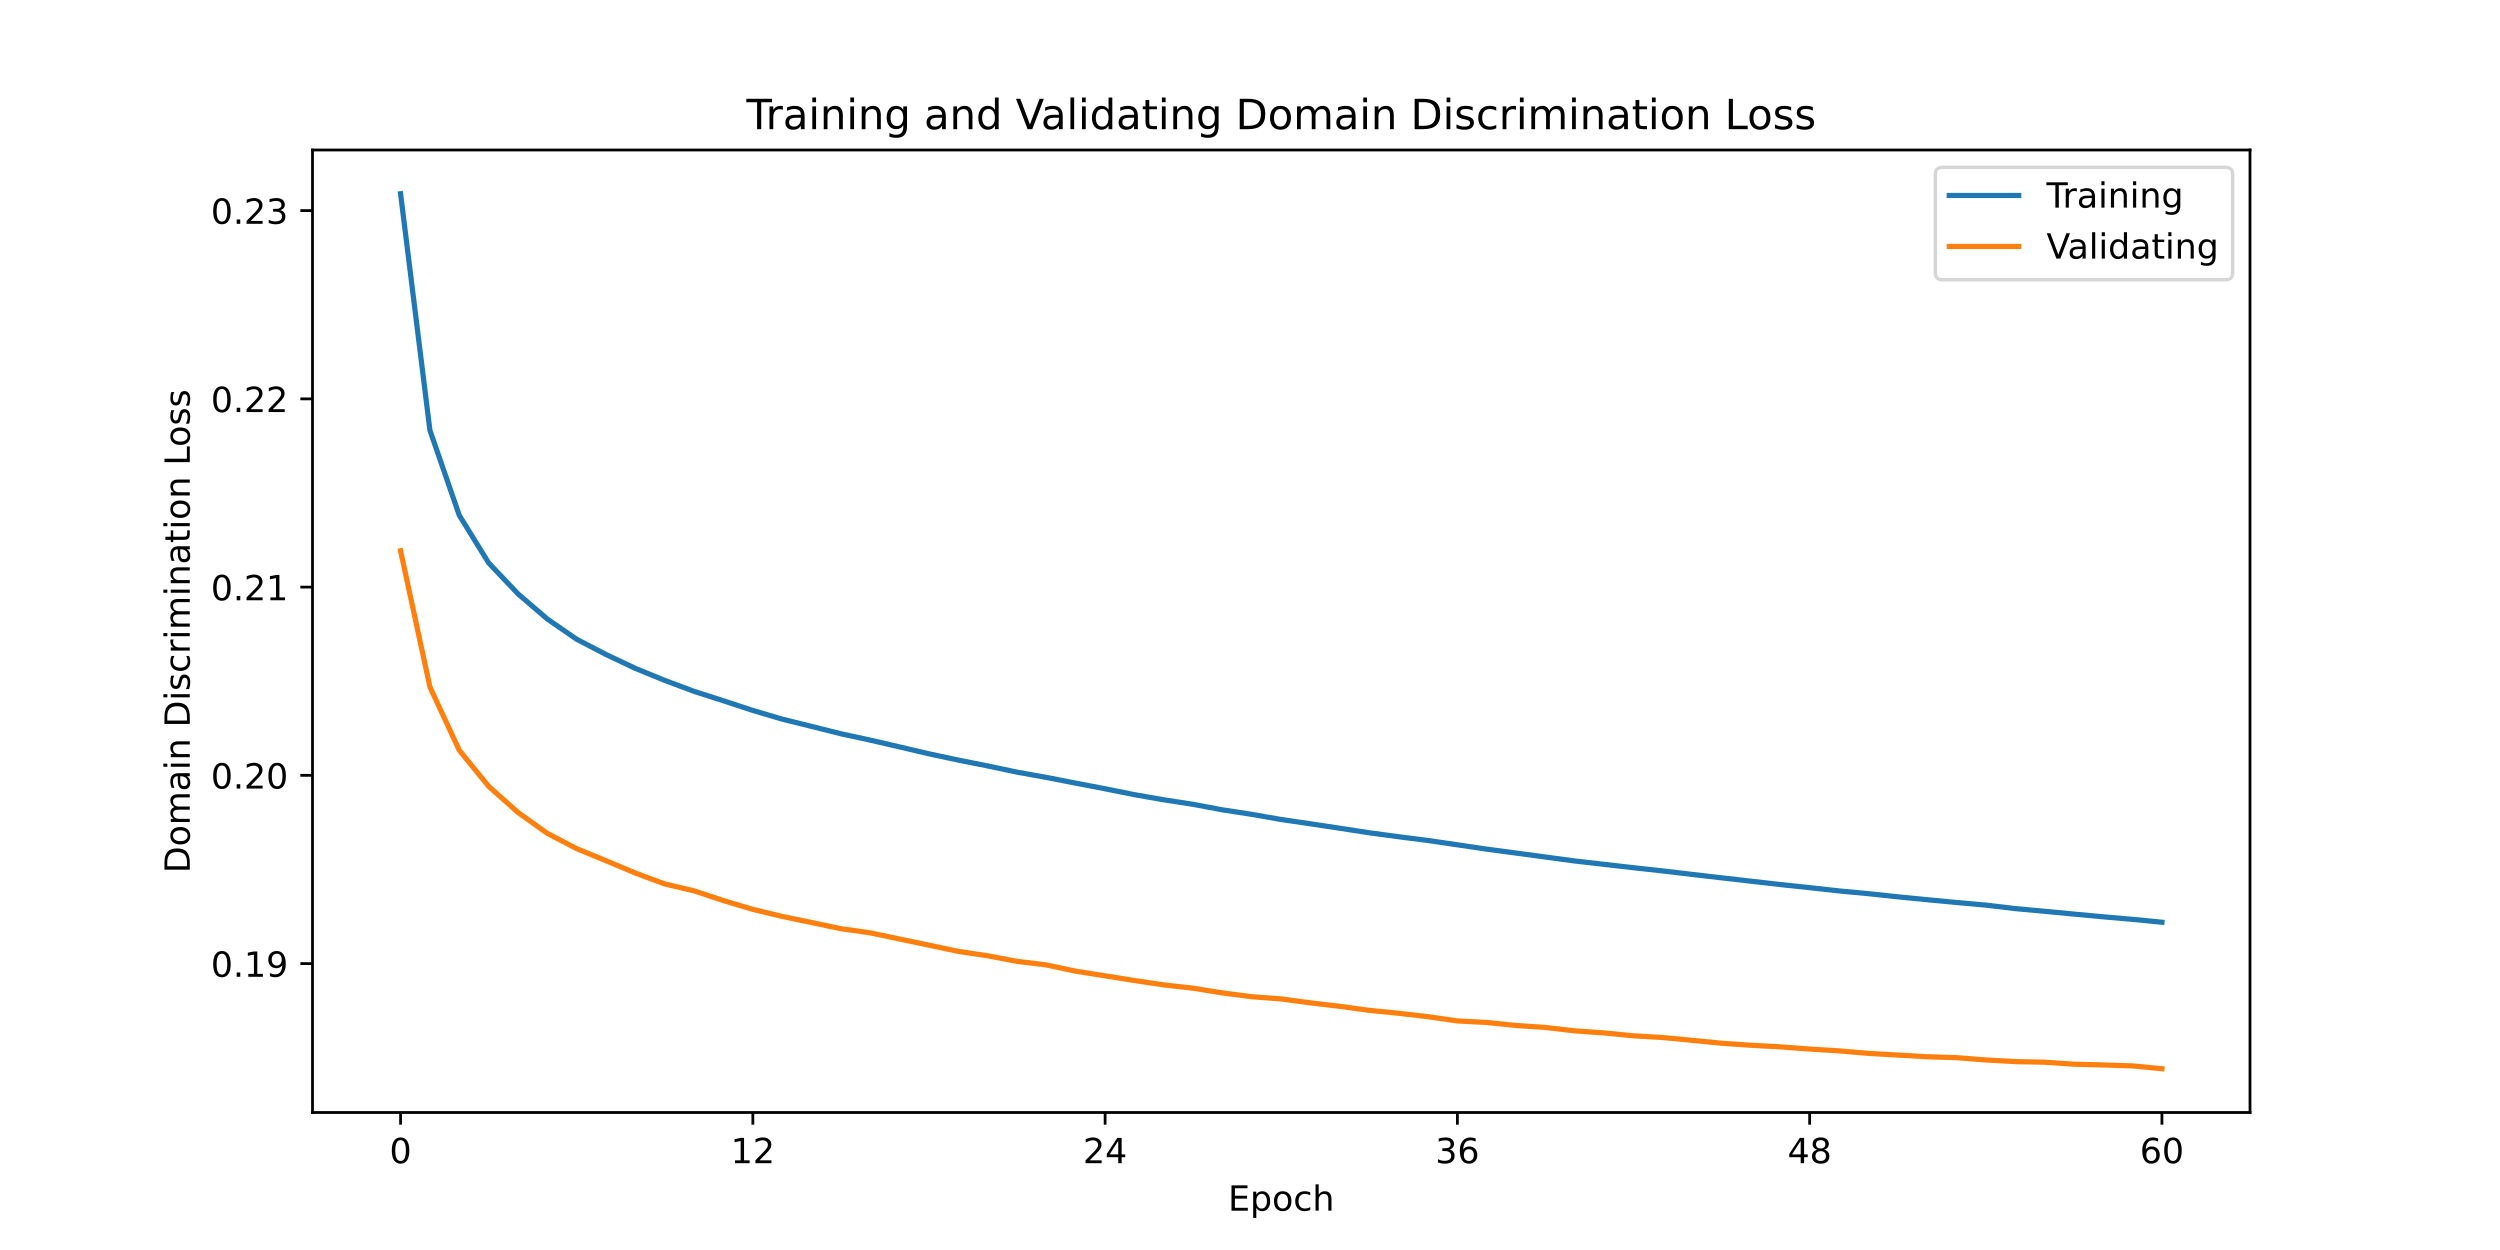
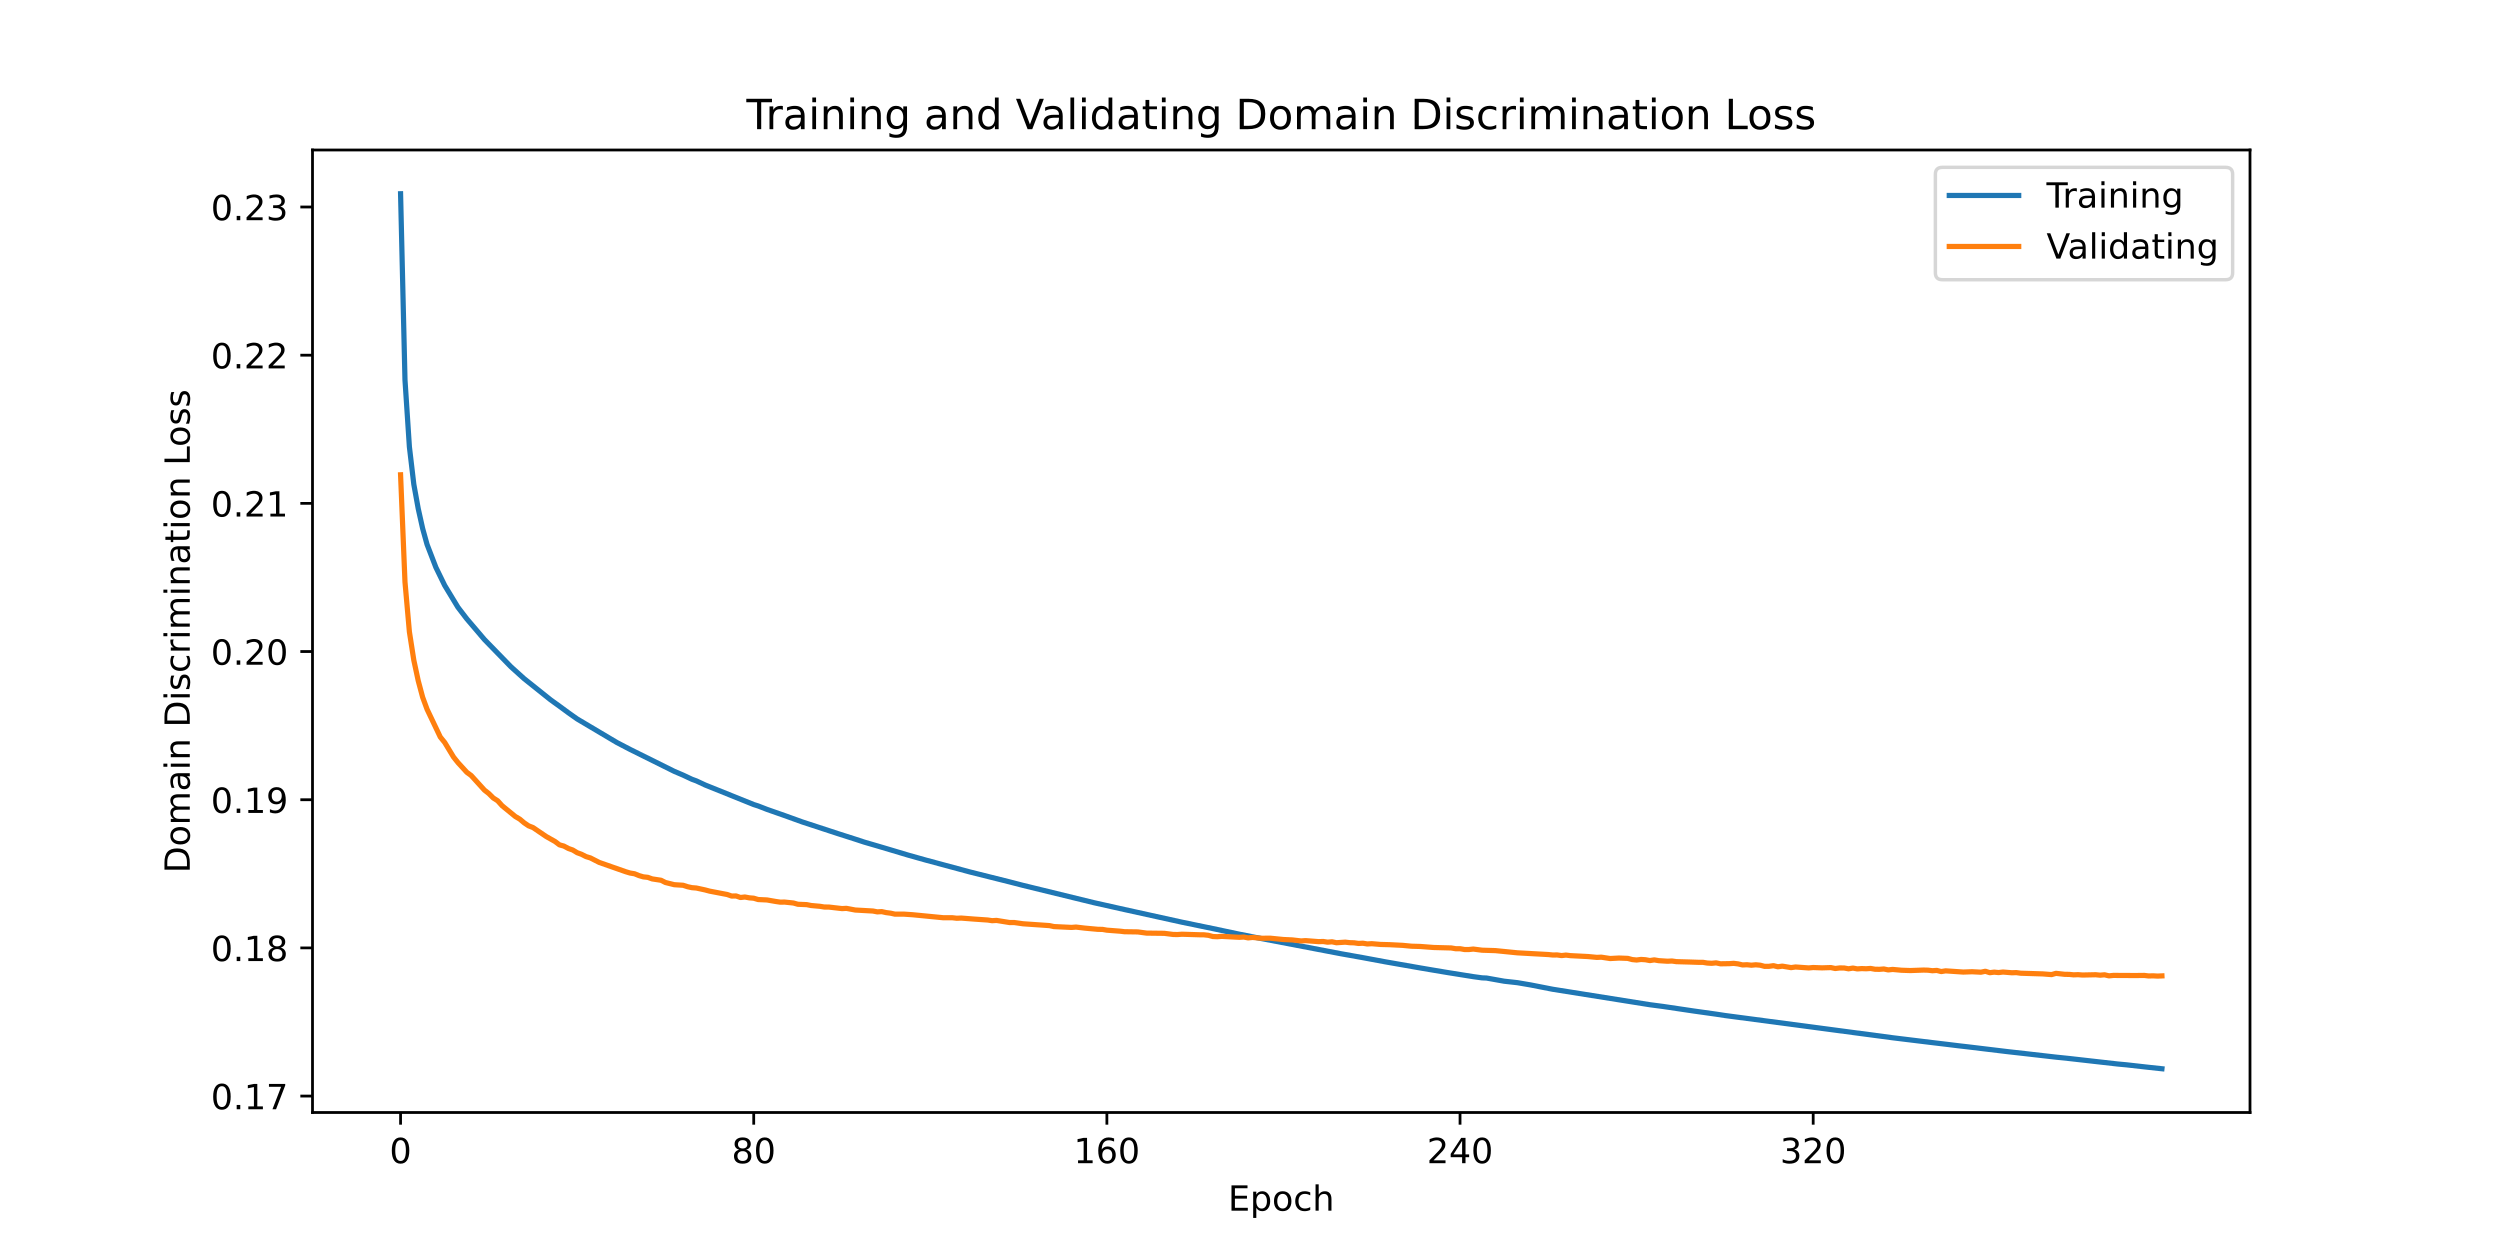
<svg xmlns="http://www.w3.org/2000/svg" xmlns:xlink="http://www.w3.org/1999/xlink" width="720pt" height="360pt" viewBox="0 0 720 360" version="1.1">
  <defs>
    <style type="text/css">*{stroke-linejoin: round; stroke-linecap: butt}</style>
  </defs>
  <g id="figure_1">
    <g id="patch_1">
      <path d="M 0 360  L 720 360  L 720 0  L 0 0  z " style="fill: #ffffff" />
    </g>
    <g id="axes_1">
      <g id="patch_2">
        <path d="M 90 320.4  L 648 320.4  L 648 43.2  L 90 43.2  z " style="fill: #ffffff" />
      </g>
      <g id="matplotlib.axis_1">
        <g id="xtick_1">
          <g id="line2d_1">
            <defs>
-               <path id="ma46a123cdc" d="M 0 0  L 0 3.5  " style="stroke: #000000; stroke-width: 0.8" />
+               <path id="m410e2b9219" d="M 0 0  L 0 3.5  " style="stroke: #000000; stroke-width: 0.8" />
            </defs>
            <g>
-               <use xlink:href="#ma46a123cdc" x="115.364" y="320.4" style="stroke: #000000; stroke-width: 0.8" />
+               <use xlink:href="#m410e2b9219" x="115.364" y="320.4" style="stroke: #000000; stroke-width: 0.8" />
            </g>
          </g>
          <g id="text_1">
            <g transform="translate(112.1824 334.9984) scale(0.1 -0.1)">
              <defs>
                <path id="DejaVuSans-30" d="M 2034 4250  Q 1547 4250 1301 3770  Q 1056 3291 1056 2328  Q 1056 1369 1301 889  Q 1547 409 2034 409  Q 2525 409 2770 889  Q 3016 1369 3016 2328  Q 3016 3291 2770 3770  Q 2525 4250 2034 4250  z M 2034 4750  Q 2819 4750 3233 4129  Q 3647 3509 3647 2328  Q 3647 1150 3233 529  Q 2819 -91 2034 -91  Q 1250 -91 836 529  Q 422 1150 422 2328  Q 422 3509 836 4129  Q 1250 4750 2034 4750  z " transform="scale(0.015625)" />
              </defs>
              <use xlink:href="#DejaVuSans-30" />
            </g>
          </g>
        </g>
        <g id="xtick_2">
          <g id="line2d_2">
            <g>
-               <use xlink:href="#ma46a123cdc" x="216.818" y="320.4" style="stroke: #000000; stroke-width: 0.8" />
+               <use xlink:href="#m410e2b9219" x="217.072" y="320.4" style="stroke: #000000; stroke-width: 0.8" />
            </g>
          </g>
          <g id="text_2">
-             <g transform="translate(210.4557 334.9984) scale(0.1 -0.1)">
-               <defs>
-                 <path id="DejaVuSans-31" d="M 794 531  L 1825 531  L 1825 4091  L 703 3866  L 703 4441  L 1819 4666  L 2450 4666  L 2450 531  L 3481 531  L 3481 0  L 794 0  L 794 531  z " transform="scale(0.015625)" />
-                 <path id="DejaVuSans-32" d="M 1228 531  L 3431 531  L 3431 0  L 469 0  L 469 531  Q 828 903 1448 1529  Q 2069 2156 2228 2338  Q 2531 2678 2651 2914  Q 2772 3150 2772 3378  Q 2772 3750 2511 3984  Q 2250 4219 1831 4219  Q 1534 4219 1204 4116  Q 875 4013 500 3803  L 500 4441  Q 881 4594 1212 4672  Q 1544 4750 1819 4750  Q 2544 4750 2975 4387  Q 3406 4025 3406 3419  Q 3406 3131 3298 2873  Q 3191 2616 2906 2266  Q 2828 2175 2409 1742  Q 1991 1309 1228 531  z " transform="scale(0.015625)" />
-               </defs>
-               <use xlink:href="#DejaVuSans-31" />
-               <use xlink:href="#DejaVuSans-32" transform="translate(63.62305 0)" />
+             <g transform="translate(210.71 334.9984) scale(0.1 -0.1)">
+               <defs>
+                 <path id="DejaVuSans-38" d="M 2034 2216  Q 1584 2216 1326 1975  Q 1069 1734 1069 1313  Q 1069 891 1326 650  Q 1584 409 2034 409  Q 2484 409 2743 651  Q 3003 894 3003 1313  Q 3003 1734 2745 1975  Q 2488 2216 2034 2216  z M 1403 2484  Q 997 2584 770 2862  Q 544 3141 544 3541  Q 544 4100 942 4425  Q 1341 4750 2034 4750  Q 2731 4750 3128 4425  Q 3525 4100 3525 3541  Q 3525 3141 3298 2862  Q 3072 2584 2669 2484  Q 3125 2378 3379 2068  Q 3634 1759 3634 1313  Q 3634 634 3220 271  Q 2806 -91 2034 -91  Q 1263 -91 848 271  Q 434 634 434 1313  Q 434 1759 690 2068  Q 947 2378 1403 2484  z M 1172 3481  Q 1172 3119 1398 2916  Q 1625 2713 2034 2713  Q 2441 2713 2670 2916  Q 2900 3119 2900 3481  Q 2900 3844 2670 4047  Q 2441 4250 2034 4250  Q 1625 4250 1398 4047  Q 1172 3844 1172 3481  z " transform="scale(0.015625)" />
+               </defs>
+               <use xlink:href="#DejaVuSans-38" />
+               <use xlink:href="#DejaVuSans-30" transform="translate(63.62305 0)" />
            </g>
          </g>
        </g>
        <g id="xtick_3">
          <g id="line2d_3">
            <g>
-               <use xlink:href="#ma46a123cdc" x="318.273" y="320.4" style="stroke: #000000; stroke-width: 0.8" />
+               <use xlink:href="#m410e2b9219" x="318.781" y="320.4" style="stroke: #000000; stroke-width: 0.8" />
            </g>
          </g>
          <g id="text_3">
-             <g transform="translate(311.9102 334.9984) scale(0.1 -0.1)">
-               <defs>
+             <g transform="translate(309.2375 334.9984) scale(0.1 -0.1)">
+               <defs>
+                 <path id="DejaVuSans-31" d="M 794 531  L 1825 531  L 1825 4091  L 703 3866  L 703 4441  L 1819 4666  L 2450 4666  L 2450 531  L 3481 531  L 3481 0  L 794 0  L 794 531  z " transform="scale(0.015625)" />
+                 <path id="DejaVuSans-36" d="M 2113 2584  Q 1688 2584 1439 2293  Q 1191 2003 1191 1497  Q 1191 994 1439 701  Q 1688 409 2113 409  Q 2538 409 2786 701  Q 3034 994 3034 1497  Q 3034 2003 2786 2293  Q 2538 2584 2113 2584  z M 3366 4563  L 3366 3988  Q 3128 4100 2886 4159  Q 2644 4219 2406 4219  Q 1781 4219 1451 3797  Q 1122 3375 1075 2522  Q 1259 2794 1537 2939  Q 1816 3084 2150 3084  Q 2853 3084 3261 2657  Q 3669 2231 3669 1497  Q 3669 778 3244 343  Q 2819 -91 2113 -91  Q 1303 -91 875 529  Q 447 1150 447 2328  Q 447 3434 972 4092  Q 1497 4750 2381 4750  Q 2619 4750 2861 4703  Q 3103 4656 3366 4563  z " transform="scale(0.015625)" />
+               </defs>
+               <use xlink:href="#DejaVuSans-31" />
+               <use xlink:href="#DejaVuSans-36" transform="translate(63.62305 0)" />
+               <use xlink:href="#DejaVuSans-30" transform="translate(127.2461 0)" />
+             </g>
+           </g>
+         </g>
+         <g id="xtick_4">
+           <g id="line2d_4">
+             <g>
+               <use xlink:href="#m410e2b9219" x="420.49" y="320.4" style="stroke: #000000; stroke-width: 0.8" />
+             </g>
+           </g>
+           <g id="text_4">
+             <g transform="translate(410.9463 334.9984) scale(0.1 -0.1)">
+               <defs>
+                 <path id="DejaVuSans-32" d="M 1228 531  L 3431 531  L 3431 0  L 469 0  L 469 531  Q 828 903 1448 1529  Q 2069 2156 2228 2338  Q 2531 2678 2651 2914  Q 2772 3150 2772 3378  Q 2772 3750 2511 3984  Q 2250 4219 1831 4219  Q 1534 4219 1204 4116  Q 875 4013 500 3803  L 500 4441  Q 881 4594 1212 4672  Q 1544 4750 1819 4750  Q 2544 4750 2975 4387  Q 3406 4025 3406 3419  Q 3406 3131 3298 2873  Q 3191 2616 2906 2266  Q 2828 2175 2409 1742  Q 1991 1309 1228 531  z " transform="scale(0.015625)" />
                <path id="DejaVuSans-34" d="M 2419 4116  L 825 1625  L 2419 1625  L 2419 4116  z M 2253 4666  L 3047 4666  L 3047 1625  L 3713 1625  L 3713 1100  L 3047 1100  L 3047 0  L 2419 0  L 2419 1100  L 313 1100  L 313 1709  L 2253 4666  z " transform="scale(0.015625)" />
              </defs>
              <use xlink:href="#DejaVuSans-32" />
              <use xlink:href="#DejaVuSans-34" transform="translate(63.62305 0)" />
-             </g>
-           </g>
-         </g>
-         <g id="xtick_4">
-           <g id="line2d_4">
-             <g>
-               <use xlink:href="#ma46a123cdc" x="419.727" y="320.4" style="stroke: #000000; stroke-width: 0.8" />
-             </g>
-           </g>
-           <g id="text_4">
-             <g transform="translate(413.3648 334.9984) scale(0.1 -0.1)">
-               <defs>
-                 <path id="DejaVuSans-33" d="M 2597 2516  Q 3050 2419 3304 2112  Q 3559 1806 3559 1356  Q 3559 666 3084 287  Q 2609 -91 1734 -91  Q 1441 -91 1130 -33  Q 819 25 488 141  L 488 750  Q 750 597 1062 519  Q 1375 441 1716 441  Q 2309 441 2620 675  Q 2931 909 2931 1356  Q 2931 1769 2642 2001  Q 2353 2234 1838 2234  L 1294 2234  L 1294 2753  L 1863 2753  Q 2328 2753 2575 2939  Q 2822 3125 2822 3475  Q 2822 3834 2567 4026  Q 2313 4219 1838 4219  Q 1578 4219 1281 4162  Q 984 4106 628 3988  L 628 4550  Q 988 4650 1302 4700  Q 1616 4750 1894 4750  Q 2613 4750 3031 4423  Q 3450 4097 3450 3541  Q 3450 3153 3228 2886  Q 3006 2619 2597 2516  z " transform="scale(0.015625)" />
-                 <path id="DejaVuSans-36" d="M 2113 2584  Q 1688 2584 1439 2293  Q 1191 2003 1191 1497  Q 1191 994 1439 701  Q 1688 409 2113 409  Q 2538 409 2786 701  Q 3034 994 3034 1497  Q 3034 2003 2786 2293  Q 2538 2584 2113 2584  z M 3366 4563  L 3366 3988  Q 3128 4100 2886 4159  Q 2644 4219 2406 4219  Q 1781 4219 1451 3797  Q 1122 3375 1075 2522  Q 1259 2794 1537 2939  Q 1816 3084 2150 3084  Q 2853 3084 3261 2657  Q 3669 2231 3669 1497  Q 3669 778 3244 343  Q 2819 -91 2113 -91  Q 1303 -91 875 529  Q 447 1150 447 2328  Q 447 3434 972 4092  Q 1497 4750 2381 4750  Q 2619 4750 2861 4703  Q 3103 4656 3366 4563  z " transform="scale(0.015625)" />
-               </defs>
-               <use xlink:href="#DejaVuSans-33" />
-               <use xlink:href="#DejaVuSans-36" transform="translate(63.62305 0)" />
+               <use xlink:href="#DejaVuSans-30" transform="translate(127.2461 0)" />
            </g>
          </g>
        </g>
        <g id="xtick_5">
          <g id="line2d_5">
            <g>
-               <use xlink:href="#ma46a123cdc" x="521.182" y="320.4" style="stroke: #000000; stroke-width: 0.8" />
+               <use xlink:href="#m410e2b9219" x="522.199" y="320.4" style="stroke: #000000; stroke-width: 0.8" />
            </g>
          </g>
          <g id="text_5">
-             <g transform="translate(514.8193 334.9984) scale(0.1 -0.1)">
-               <defs>
-                 <path id="DejaVuSans-38" d="M 2034 2216  Q 1584 2216 1326 1975  Q 1069 1734 1069 1313  Q 1069 891 1326 650  Q 1584 409 2034 409  Q 2484 409 2743 651  Q 3003 894 3003 1313  Q 3003 1734 2745 1975  Q 2488 2216 2034 2216  z M 1403 2484  Q 997 2584 770 2862  Q 544 3141 544 3541  Q 544 4100 942 4425  Q 1341 4750 2034 4750  Q 2731 4750 3128 4425  Q 3525 4100 3525 3541  Q 3525 3141 3298 2862  Q 3072 2584 2669 2484  Q 3125 2378 3379 2068  Q 3634 1759 3634 1313  Q 3634 634 3220 271  Q 2806 -91 2034 -91  Q 1263 -91 848 271  Q 434 634 434 1313  Q 434 1759 690 2068  Q 947 2378 1403 2484  z M 1172 3481  Q 1172 3119 1398 2916  Q 1625 2713 2034 2713  Q 2441 2713 2670 2916  Q 2900 3119 2900 3481  Q 2900 3844 2670 4047  Q 2441 4250 2034 4250  Q 1625 4250 1398 4047  Q 1172 3844 1172 3481  z " transform="scale(0.015625)" />
-               </defs>
-               <use xlink:href="#DejaVuSans-34" />
-               <use xlink:href="#DejaVuSans-38" transform="translate(63.62305 0)" />
-             </g>
-           </g>
-         </g>
-         <g id="xtick_6">
-           <g id="line2d_6">
-             <g>
-               <use xlink:href="#ma46a123cdc" x="622.636" y="320.4" style="stroke: #000000; stroke-width: 0.8" />
-             </g>
-           </g>
-           <g id="text_6">
-             <g transform="translate(616.2739 334.9984) scale(0.1 -0.1)">
-               <use xlink:href="#DejaVuSans-36" />
-               <use xlink:href="#DejaVuSans-30" transform="translate(63.62305 0)" />
-             </g>
-           </g>
-         </g>
-         <g id="text_7">
+             <g transform="translate(512.6552 334.9984) scale(0.1 -0.1)">
+               <defs>
+                 <path id="DejaVuSans-33" d="M 2597 2516  Q 3050 2419 3304 2112  Q 3559 1806 3559 1356  Q 3559 666 3084 287  Q 2609 -91 1734 -91  Q 1441 -91 1130 -33  Q 819 25 488 141  L 488 750  Q 750 597 1062 519  Q 1375 441 1716 441  Q 2309 441 2620 675  Q 2931 909 2931 1356  Q 2931 1769 2642 2001  Q 2353 2234 1838 2234  L 1294 2234  L 1294 2753  L 1863 2753  Q 2328 2753 2575 2939  Q 2822 3125 2822 3475  Q 2822 3834 2567 4026  Q 2313 4219 1838 4219  Q 1578 4219 1281 4162  Q 984 4106 628 3988  L 628 4550  Q 988 4650 1302 4700  Q 1616 4750 1894 4750  Q 2613 4750 3031 4423  Q 3450 4097 3450 3541  Q 3450 3153 3228 2886  Q 3006 2619 2597 2516  z " transform="scale(0.015625)" />
+               </defs>
+               <use xlink:href="#DejaVuSans-33" />
+               <use xlink:href="#DejaVuSans-32" transform="translate(63.62305 0)" />
+               <use xlink:href="#DejaVuSans-30" transform="translate(127.2461 0)" />
+             </g>
+           </g>
+         </g>
+         <g id="text_6">
          <g transform="translate(353.6891 348.6766) scale(0.1 -0.1)">
            <defs>
              <path id="DejaVuSans-45" d="M 628 4666  L 3578 4666  L 3578 4134  L 1259 4134  L 1259 2753  L 3481 2753  L 3481 2222  L 1259 2222  L 1259 531  L 3634 531  L 3634 0  L 628 0  L 628 4666  z " transform="scale(0.015625)" />
              <path id="DejaVuSans-70" d="M 1159 525  L 1159 -1331  L 581 -1331  L 581 3500  L 1159 3500  L 1159 2969  Q 1341 3281 1617 3432  Q 1894 3584 2278 3584  Q 2916 3584 3314 3078  Q 3713 2572 3713 1747  Q 3713 922 3314 415  Q 2916 -91 2278 -91  Q 1894 -91 1617 61  Q 1341 213 1159 525  z M 3116 1747  Q 3116 2381 2855 2742  Q 2594 3103 2138 3103  Q 1681 3103 1420 2742  Q 1159 2381 1159 1747  Q 1159 1113 1420 752  Q 1681 391 2138 391  Q 2594 391 2855 752  Q 3116 1113 3116 1747  z " transform="scale(0.015625)" />
              <path id="DejaVuSans-6f" d="M 1959 3097  Q 1497 3097 1228 2736  Q 959 2375 959 1747  Q 959 1119 1226 758  Q 1494 397 1959 397  Q 2419 397 2687 759  Q 2956 1122 2956 1747  Q 2956 2369 2687 2733  Q 2419 3097 1959 3097  z M 1959 3584  Q 2709 3584 3137 3096  Q 3566 2609 3566 1747  Q 3566 888 3137 398  Q 2709 -91 1959 -91  Q 1206 -91 779 398  Q 353 888 353 1747  Q 353 2609 779 3096  Q 1206 3584 1959 3584  z " transform="scale(0.015625)" />
              <path id="DejaVuSans-63" d="M 3122 3366  L 3122 2828  Q 2878 2963 2633 3030  Q 2388 3097 2138 3097  Q 1578 3097 1268 2742  Q 959 2388 959 1747  Q 959 1106 1268 751  Q 1578 397 2138 397  Q 2388 397 2633 464  Q 2878 531 3122 666  L 3122 134  Q 2881 22 2623 -34  Q 2366 -91 2075 -91  Q 1284 -91 818 406  Q 353 903 353 1747  Q 353 2603 823 3093  Q 1294 3584 2113 3584  Q 2378 3584 2631 3529  Q 2884 3475 3122 3366  z " transform="scale(0.015625)" />
              <path id="DejaVuSans-68" d="M 3513 2113  L 3513 0  L 2938 0  L 2938 2094  Q 2938 2591 2744 2837  Q 2550 3084 2163 3084  Q 1697 3084 1428 2787  Q 1159 2491 1159 1978  L 1159 0  L 581 0  L 581 4863  L 1159 4863  L 1159 2956  Q 1366 3272 1645 3428  Q 1925 3584 2291 3584  Q 2894 3584 3203 3211  Q 3513 2838 3513 2113  z " transform="scale(0.015625)" />
            </defs>
            <use xlink:href="#DejaVuSans-45" />
            <use xlink:href="#DejaVuSans-70" transform="translate(63.18359 0)" />
            <use xlink:href="#DejaVuSans-6f" transform="translate(126.6602 0)" />
            <use xlink:href="#DejaVuSans-63" transform="translate(187.8418 0)" />
            <use xlink:href="#DejaVuSans-68" transform="translate(242.8223 0)" />
          </g>
        </g>
      </g>
      <g id="matplotlib.axis_2">
        <g id="ytick_1">
+           <g id="line2d_6">
+             <defs>
+               <path id="m52d07b6844" d="M 0 0  L -3.5 0  " style="stroke: #000000; stroke-width: 0.8" />
+             </defs>
+             <g>
+               <use xlink:href="#m52d07b6844" x="90" y="315.667" style="stroke: #000000; stroke-width: 0.8" />
+             </g>
+           </g>
+           <g id="text_7">
+             <g transform="translate(60.73438 319.4666) scale(0.1 -0.1)">
+               <defs>
+                 <path id="DejaVuSans-2e" d="M 684 794  L 1344 794  L 1344 0  L 684 0  L 684 794  z " transform="scale(0.015625)" />
+                 <path id="DejaVuSans-37" d="M 525 4666  L 3525 4666  L 3525 4397  L 1831 0  L 1172 0  L 2766 4134  L 525 4134  L 525 4666  z " transform="scale(0.015625)" />
+               </defs>
+               <use xlink:href="#DejaVuSans-30" />
+               <use xlink:href="#DejaVuSans-2e" transform="translate(63.62305 0)" />
+               <use xlink:href="#DejaVuSans-31" transform="translate(95.41016 0)" />
+               <use xlink:href="#DejaVuSans-37" transform="translate(159.0332 0)" />
+             </g>
+           </g>
+         </g>
+         <g id="ytick_2">
          <g id="line2d_7">
-             <defs>
-               <path id="md5f4e1ebd7" d="M 0 0  L -3.5 0  " style="stroke: #000000; stroke-width: 0.8" />
-             </defs>
-             <g>
-               <use xlink:href="#md5f4e1ebd7" x="90" y="277.513" style="stroke: #000000; stroke-width: 0.8" />
+             <g>
+               <use xlink:href="#m52d07b6844" x="90" y="272.993" style="stroke: #000000; stroke-width: 0.8" />
            </g>
          </g>
          <g id="text_8">
-             <g transform="translate(60.73438 281.3125) scale(0.1 -0.1)">
-               <defs>
-                 <path id="DejaVuSans-2e" d="M 684 794  L 1344 794  L 1344 0  L 684 0  L 684 794  z " transform="scale(0.015625)" />
+             <g transform="translate(60.73438 276.7925) scale(0.1 -0.1)">
+               <use xlink:href="#DejaVuSans-30" />
+               <use xlink:href="#DejaVuSans-2e" transform="translate(63.62305 0)" />
+               <use xlink:href="#DejaVuSans-31" transform="translate(95.41016 0)" />
+               <use xlink:href="#DejaVuSans-38" transform="translate(159.0332 0)" />
+             </g>
+           </g>
+         </g>
+         <g id="ytick_3">
+           <g id="line2d_8">
+             <g>
+               <use xlink:href="#m52d07b6844" x="90" y="230.319" style="stroke: #000000; stroke-width: 0.8" />
+             </g>
+           </g>
+           <g id="text_9">
+             <g transform="translate(60.73438 234.1184) scale(0.1 -0.1)">
+               <defs>
                <path id="DejaVuSans-39" d="M 703 97  L 703 672  Q 941 559 1184 500  Q 1428 441 1663 441  Q 2288 441 2617 861  Q 2947 1281 2994 2138  Q 2813 1869 2534 1725  Q 2256 1581 1919 1581  Q 1219 1581 811 2004  Q 403 2428 403 3163  Q 403 3881 828 4315  Q 1253 4750 1959 4750  Q 2769 4750 3195 4129  Q 3622 3509 3622 2328  Q 3622 1225 3098 567  Q 2575 -91 1691 -91  Q 1453 -91 1209 -44  Q 966 3 703 97  z M 1959 2075  Q 2384 2075 2632 2365  Q 2881 2656 2881 3163  Q 2881 3666 2632 3958  Q 2384 4250 1959 4250  Q 1534 4250 1286 3958  Q 1038 3666 1038 3163  Q 1038 2656 1286 2365  Q 1534 2075 1959 2075  z " transform="scale(0.015625)" />
              </defs>
              <use xlink:href="#DejaVuSans-30" />
              <use xlink:href="#DejaVuSans-2e" transform="translate(63.62305 0)" />
              <use xlink:href="#DejaVuSans-31" transform="translate(95.41016 0)" />
              <use xlink:href="#DejaVuSans-39" transform="translate(159.0332 0)" />
            </g>
          </g>
        </g>
-         <g id="ytick_2">
-           <g id="line2d_8">
-             <g>
-               <use xlink:href="#md5f4e1ebd7" x="90" y="223.299" style="stroke: #000000; stroke-width: 0.8" />
-             </g>
-           </g>
-           <g id="text_9">
-             <g transform="translate(60.73438 227.0983) scale(0.1 -0.1)">
+         <g id="ytick_4">
+           <g id="line2d_9">
+             <g>
+               <use xlink:href="#m52d07b6844" x="90" y="187.645" style="stroke: #000000; stroke-width: 0.8" />
+             </g>
+           </g>
+           <g id="text_10">
+             <g transform="translate(60.73438 191.4443) scale(0.1 -0.1)">
              <use xlink:href="#DejaVuSans-30" />
              <use xlink:href="#DejaVuSans-2e" transform="translate(63.62305 0)" />
              <use xlink:href="#DejaVuSans-32" transform="translate(95.41016 0)" />
              <use xlink:href="#DejaVuSans-30" transform="translate(159.0332 0)" />
            </g>
          </g>
        </g>
-         <g id="ytick_3">
-           <g id="line2d_9">
-             <g>
-               <use xlink:href="#md5f4e1ebd7" x="90" y="169.085" style="stroke: #000000; stroke-width: 0.8" />
-             </g>
-           </g>
-           <g id="text_10">
-             <g transform="translate(60.73438 172.8841) scale(0.1 -0.1)">
+         <g id="ytick_5">
+           <g id="line2d_10">
+             <g>
+               <use xlink:href="#m52d07b6844" x="90" y="144.971" style="stroke: #000000; stroke-width: 0.8" />
+             </g>
+           </g>
+           <g id="text_11">
+             <g transform="translate(60.73438 148.7702) scale(0.1 -0.1)">
              <use xlink:href="#DejaVuSans-30" />
              <use xlink:href="#DejaVuSans-2e" transform="translate(63.62305 0)" />
              <use xlink:href="#DejaVuSans-32" transform="translate(95.41016 0)" />
              <use xlink:href="#DejaVuSans-31" transform="translate(159.0332 0)" />
            </g>
          </g>
        </g>
-         <g id="ytick_4">
-           <g id="line2d_10">
-             <g>
-               <use xlink:href="#md5f4e1ebd7" x="90" y="114.871" style="stroke: #000000; stroke-width: 0.8" />
-             </g>
-           </g>
-           <g id="text_11">
-             <g transform="translate(60.73438 118.6699) scale(0.1 -0.1)">
+         <g id="ytick_6">
+           <g id="line2d_11">
+             <g>
+               <use xlink:href="#m52d07b6844" x="90" y="102.297" style="stroke: #000000; stroke-width: 0.8" />
+             </g>
+           </g>
+           <g id="text_12">
+             <g transform="translate(60.73438 106.0961) scale(0.1 -0.1)">
              <use xlink:href="#DejaVuSans-30" />
              <use xlink:href="#DejaVuSans-2e" transform="translate(63.62305 0)" />
              <use xlink:href="#DejaVuSans-32" transform="translate(95.41016 0)" />
              <use xlink:href="#DejaVuSans-32" transform="translate(159.0332 0)" />
            </g>
          </g>
        </g>
-         <g id="ytick_5">
-           <g id="line2d_11">
-             <g>
-               <use xlink:href="#md5f4e1ebd7" x="90" y="60.656" style="stroke: #000000; stroke-width: 0.8" />
-             </g>
-           </g>
-           <g id="text_12">
-             <g transform="translate(60.73438 64.45571) scale(0.1 -0.1)">
+         <g id="ytick_7">
+           <g id="line2d_12">
+             <g>
+               <use xlink:href="#m52d07b6844" x="90" y="59.623" style="stroke: #000000; stroke-width: 0.8" />
+             </g>
+           </g>
+           <g id="text_13">
+             <g transform="translate(60.73438 63.42195) scale(0.1 -0.1)">
              <use xlink:href="#DejaVuSans-30" />
              <use xlink:href="#DejaVuSans-2e" transform="translate(63.62305 0)" />
              <use xlink:href="#DejaVuSans-32" transform="translate(95.41016 0)" />
              <use xlink:href="#DejaVuSans-33" transform="translate(159.0332 0)" />
            </g>
          </g>
        </g>
-         <g id="text_13">
+         <g id="text_14">
          <g transform="translate(54.65469 251.4539) rotate(-90) scale(0.1 -0.1)">
            <defs>
              <path id="DejaVuSans-44" d="M 1259 4147  L 1259 519  L 2022 519  Q 2988 519 3436 956  Q 3884 1394 3884 2338  Q 3884 3275 3436 3711  Q 2988 4147 2022 4147  L 1259 4147  z M 628 4666  L 1925 4666  Q 3281 4666 3915 4102  Q 4550 3538 4550 2338  Q 4550 1131 3912 565  Q 3275 0 1925 0  L 628 0  L 628 4666  z " transform="scale(0.015625)" />
              <path id="DejaVuSans-6d" d="M 3328 2828  Q 3544 3216 3844 3400  Q 4144 3584 4550 3584  Q 5097 3584 5394 3201  Q 5691 2819 5691 2113  L 5691 0  L 5113 0  L 5113 2094  Q 5113 2597 4934 2840  Q 4756 3084 4391 3084  Q 3944 3084 3684 2787  Q 3425 2491 3425 1978  L 3425 0  L 2847 0  L 2847 2094  Q 2847 2600 2669 2842  Q 2491 3084 2119 3084  Q 1678 3084 1418 2786  Q 1159 2488 1159 1978  L 1159 0  L 581 0  L 581 3500  L 1159 3500  L 1159 2956  Q 1356 3278 1631 3431  Q 1906 3584 2284 3584  Q 2666 3584 2933 3390  Q 3200 3197 3328 2828  z " transform="scale(0.015625)" />
              <path id="DejaVuSans-61" d="M 2194 1759  Q 1497 1759 1228 1600  Q 959 1441 959 1056  Q 959 750 1161 570  Q 1363 391 1709 391  Q 2188 391 2477 730  Q 2766 1069 2766 1631  L 2766 1759  L 2194 1759  z M 3341 1997  L 3341 0  L 2766 0  L 2766 531  Q 2569 213 2275 61  Q 1981 -91 1556 -91  Q 1019 -91 701 211  Q 384 513 384 1019  Q 384 1609 779 1909  Q 1175 2209 1959 2209  L 2766 2209  L 2766 2266  Q 2766 2663 2505 2880  Q 2244 3097 1772 3097  Q 1472 3097 1187 3025  Q 903 2953 641 2809  L 641 3341  Q 956 3463 1253 3523  Q 1550 3584 1831 3584  Q 2591 3584 2966 3190  Q 3341 2797 3341 1997  z " transform="scale(0.015625)" />
              <path id="DejaVuSans-69" d="M 603 3500  L 1178 3500  L 1178 0  L 603 0  L 603 3500  z M 603 4863  L 1178 4863  L 1178 4134  L 603 4134  L 603 4863  z " transform="scale(0.015625)" />
              <path id="DejaVuSans-6e" d="M 3513 2113  L 3513 0  L 2938 0  L 2938 2094  Q 2938 2591 2744 2837  Q 2550 3084 2163 3084  Q 1697 3084 1428 2787  Q 1159 2491 1159 1978  L 1159 0  L 581 0  L 581 3500  L 1159 3500  L 1159 2956  Q 1366 3272 1645 3428  Q 1925 3584 2291 3584  Q 2894 3584 3203 3211  Q 3513 2838 3513 2113  z " transform="scale(0.015625)" />
              <path id="DejaVuSans-20" transform="scale(0.015625)" />
              <path id="DejaVuSans-73" d="M 2834 3397  L 2834 2853  Q 2591 2978 2328 3040  Q 2066 3103 1784 3103  Q 1356 3103 1142 2972  Q 928 2841 928 2578  Q 928 2378 1081 2264  Q 1234 2150 1697 2047  L 1894 2003  Q 2506 1872 2764 1633  Q 3022 1394 3022 966  Q 3022 478 2636 193  Q 2250 -91 1575 -91  Q 1294 -91 989 -36  Q 684 19 347 128  L 347 722  Q 666 556 975 473  Q 1284 391 1588 391  Q 1994 391 2212 530  Q 2431 669 2431 922  Q 2431 1156 2273 1281  Q 2116 1406 1581 1522  L 1381 1569  Q 847 1681 609 1914  Q 372 2147 372 2553  Q 372 3047 722 3315  Q 1072 3584 1716 3584  Q 2034 3584 2315 3537  Q 2597 3491 2834 3397  z " transform="scale(0.015625)" />
              <path id="DejaVuSans-72" d="M 2631 2963  Q 2534 3019 2420 3045  Q 2306 3072 2169 3072  Q 1681 3072 1420 2755  Q 1159 2438 1159 1844  L 1159 0  L 581 0  L 581 3500  L 1159 3500  L 1159 2956  Q 1341 3275 1631 3429  Q 1922 3584 2338 3584  Q 2397 3584 2469 3576  Q 2541 3569 2628 3553  L 2631 2963  z " transform="scale(0.015625)" />
              <path id="DejaVuSans-74" d="M 1172 4494  L 1172 3500  L 2356 3500  L 2356 3053  L 1172 3053  L 1172 1153  Q 1172 725 1289 603  Q 1406 481 1766 481  L 2356 481  L 2356 0  L 1766 0  Q 1100 0 847 248  Q 594 497 594 1153  L 594 3053  L 172 3053  L 172 3500  L 594 3500  L 594 4494  L 1172 4494  z " transform="scale(0.015625)" />
              <path id="DejaVuSans-4c" d="M 628 4666  L 1259 4666  L 1259 531  L 3531 531  L 3531 0  L 628 0  L 628 4666  z " transform="scale(0.015625)" />
            </defs>
            <use xlink:href="#DejaVuSans-44" />
            <use xlink:href="#DejaVuSans-6f" transform="translate(77.00195 0)" />
            <use xlink:href="#DejaVuSans-6d" transform="translate(138.1836 0)" />
            <use xlink:href="#DejaVuSans-61" transform="translate(235.5957 0)" />
            <use xlink:href="#DejaVuSans-69" transform="translate(296.875 0)" />
            <use xlink:href="#DejaVuSans-6e" transform="translate(324.6582 0)" />
            <use xlink:href="#DejaVuSans-20" transform="translate(388.0371 0)" />
            <use xlink:href="#DejaVuSans-44" transform="translate(419.8242 0)" />
            <use xlink:href="#DejaVuSans-69" transform="translate(496.8262 0)" />
            <use xlink:href="#DejaVuSans-73" transform="translate(524.6094 0)" />
            <use xlink:href="#DejaVuSans-63" transform="translate(576.709 0)" />
            <use xlink:href="#DejaVuSans-72" transform="translate(631.6895 0)" />
            <use xlink:href="#DejaVuSans-69" transform="translate(672.8027 0)" />
            <use xlink:href="#DejaVuSans-6d" transform="translate(700.5859 0)" />
            <use xlink:href="#DejaVuSans-69" transform="translate(797.998 0)" />
            <use xlink:href="#DejaVuSans-6e" transform="translate(825.7812 0)" />
            <use xlink:href="#DejaVuSans-61" transform="translate(889.1602 0)" />
            <use xlink:href="#DejaVuSans-74" transform="translate(950.4395 0)" />
            <use xlink:href="#DejaVuSans-69" transform="translate(989.6484 0)" />
            <use xlink:href="#DejaVuSans-6f" transform="translate(1017.432 0)" />
            <use xlink:href="#DejaVuSans-6e" transform="translate(1078.613 0)" />
            <use xlink:href="#DejaVuSans-20" transform="translate(1141.992 0)" />
            <use xlink:href="#DejaVuSans-4c" transform="translate(1173.779 0)" />
            <use xlink:href="#DejaVuSans-6f" transform="translate(1227.742 0)" />
            <use xlink:href="#DejaVuSans-73" transform="translate(1288.924 0)" />
            <use xlink:href="#DejaVuSans-73" transform="translate(1341.023 0)" />
          </g>
        </g>
      </g>
-       <g id="line2d_12">
-         <path d="M 115.364 55.8  L 123.818 123.933  L 132.273 148.415  L 140.727 162.106  L 149.182 171.03  L 157.636 178.284  L 166.091 184.114  L 174.545 188.505  L 183 192.502  L 191.455 195.963  L 199.909 199.12  L 208.364 201.831  L 216.818 204.61  L 225.273 207.112  L 233.727 209.206  L 242.182 211.328  L 250.636 213.159  L 259.091 215.113  L 267.545 217.101  L 276 218.91  L 284.455 220.591  L 292.909 222.378  L 301.364 223.897  L 309.818 225.549  L 318.273 227.169  L 326.727 228.869  L 335.182 230.343  L 343.636 231.653  L 352.091 233.238  L 360.545 234.541  L 369 236.024  L 377.455 237.261  L 385.909 238.542  L 394.364 239.846  L 402.818 240.979  L 411.273 242.065  L 419.727 243.302  L 428.182 244.555  L 436.636 245.68  L 445.091 246.824  L 453.545 247.96  L 462 248.935  L 470.455 249.905  L 478.909 250.83  L 487.364 251.837  L 495.818 252.813  L 504.273 253.782  L 512.727 254.75  L 521.182 255.644  L 529.636 256.586  L 538.091 257.379  L 546.545 258.284  L 555 259.113  L 563.455 259.919  L 571.909 260.675  L 580.364 261.676  L 588.818 262.45  L 597.273 263.258  L 605.727 264.045  L 614.182 264.775  L 622.636 265.602  " clip-path="url(#p36dc00bacf)" style="fill: none; stroke: #1f77b4; stroke-width: 1.5; stroke-linecap: square" />
-       </g>
      <g id="line2d_13">
-         <path d="M 115.364 158.631  L 123.818 197.854  L 132.273 216.086  L 140.727 226.457  L 149.182 233.983  L 157.636 240.015  L 166.091 244.412  L 174.545 247.896  L 183 251.444  L 191.455 254.582  L 199.909 256.572  L 208.364 259.375  L 216.818 261.904  L 225.273 263.93  L 233.727 265.688  L 242.182 267.467  L 250.636 268.661  L 259.091 270.442  L 267.545 272.218  L 276 273.998  L 284.455 275.267  L 292.909 276.874  L 301.364 277.903  L 309.818 279.704  L 318.273 281.046  L 326.727 282.39  L 335.182 283.657  L 343.636 284.609  L 352.091 285.967  L 360.545 287.064  L 369 287.697  L 377.455 288.826  L 385.909 289.828  L 394.364 290.983  L 402.818 291.827  L 411.273 292.805  L 419.727 294.029  L 428.182 294.475  L 436.636 295.342  L 445.091 295.912  L 453.545 296.894  L 462 297.487  L 470.455 298.317  L 478.909 298.813  L 487.364 299.617  L 495.818 300.457  L 504.273 301.034  L 512.727 301.497  L 521.182 302.131  L 529.636 302.646  L 538.091 303.372  L 546.545 303.857  L 555 304.343  L 563.455 304.604  L 571.909 305.266  L 580.364 305.74  L 588.818 305.914  L 597.273 306.488  L 605.727 306.711  L 614.182 306.98  L 622.636 307.8  " clip-path="url(#p36dc00bacf)" style="fill: none; stroke: #ff7f0e; stroke-width: 1.5; stroke-linecap: square" />
+         <path d="M 115.364 55.8  L 116.635 109.43  L 117.906 128.701  L 119.178 139.477  L 120.449 146.502  L 121.72 152.212  L 122.992 156.801  L 125.535 163.404  L 128.077 168.613  L 131.891 174.904  L 134.434 178.222  L 136.977 181.202  L 139.519 184.191  L 147.148 192.03  L 150.962 195.469  L 158.59 201.562  L 161.133 203.39  L 163.675 205.262  L 166.218 207.057  L 177.66 213.847  L 181.474 215.836  L 194.188 222.15  L 196.731 223.231  L 199.273 224.431  L 200.545 224.894  L 203.087 226.08  L 217.072 231.712  L 218.344 232.115  L 220.887 233.102  L 225.972 234.883  L 231.057 236.72  L 241.228 240.053  L 246.314 241.678  L 248.856 242.514  L 252.671 243.625  L 256.485 244.758  L 261.57 246.279  L 266.656 247.711  L 279.369 251.135  L 290.811 253.999  L 294.625 254.987  L 314.967 259.955  L 323.867 261.949  L 340.394 265.589  L 349.294 267.428  L 356.922 269.046  L 363.279 270.304  L 386.163 274.671  L 392.52 275.805  L 398.877 276.988  L 409.048 278.769  L 411.591 279.203  L 416.676 280.056  L 424.304 281.276  L 426.847 281.624  L 428.118 281.675  L 433.204 282.586  L 437.018 283.011  L 440.832 283.664  L 447.189 284.908  L 475.159 289.359  L 478.973 289.861  L 487.872 291.183  L 494.229 292.075  L 496.772 292.465  L 545.083 298.874  L 547.626 299.186  L 556.526 300.272  L 560.34 300.726  L 564.154 301.194  L 566.697 301.486  L 578.139 302.867  L 583.224 303.438  L 592.124 304.458  L 595.938 304.853  L 609.923 306.436  L 612.465 306.673  L 618.822 307.392  L 622.636 307.8  L 622.636 307.8  " clip-path="url(#pae0f7b38c8)" style="fill: none; stroke: #1f77b4; stroke-width: 1.5; stroke-linecap: square" />
+       </g>
+       <g id="line2d_14">
+         <path d="M 115.364 136.743  L 116.635 167.616  L 117.906 181.967  L 119.178 190.13  L 120.449 196.055  L 121.72 200.803  L 122.992 204.264  L 126.806 212.269  L 128.077 213.836  L 130.62 218.033  L 131.891 219.627  L 134.434 222.411  L 135.705 223.351  L 139.519 227.552  L 140.791 228.551  L 142.062 229.816  L 143.334 230.626  L 144.605 232.044  L 148.419 235.155  L 149.69 235.905  L 150.962 236.973  L 152.233 237.837  L 153.504 238.335  L 157.319 240.922  L 159.861 242.356  L 161.133 243.319  L 162.404 243.671  L 163.675 244.353  L 164.947 244.802  L 166.218 245.574  L 167.489 246.041  L 168.761 246.695  L 170.032 247.085  L 172.575 248.379  L 180.203 251.055  L 181.474 251.438  L 182.746 251.643  L 184.017 252.165  L 185.288 252.538  L 186.56 252.674  L 187.831 253.126  L 190.374 253.514  L 191.645 254.159  L 194.188 254.792  L 196.731 254.957  L 198.002 255.371  L 199.273 255.65  L 200.545 255.751  L 203.087 256.304  L 204.359 256.645  L 209.444 257.62  L 210.716 258.064  L 211.987 258.035  L 213.258 258.481  L 214.53 258.338  L 215.801 258.579  L 217.072 258.685  L 218.344 259.067  L 220.887 259.185  L 223.429 259.629  L 224.701 259.816  L 225.972 259.799  L 228.515 260.067  L 229.786 260.428  L 232.329 260.536  L 233.6 260.788  L 236.143 261.017  L 237.414 261.224  L 238.686 261.231  L 242.5 261.675  L 243.771 261.609  L 246.314 262.087  L 251.399 262.374  L 252.671 262.619  L 253.942 262.546  L 255.213 262.83  L 256.485 262.993  L 257.756 263.277  L 260.299 263.269  L 262.841 263.445  L 271.741 264.314  L 274.284 264.311  L 275.555 264.457  L 276.826 264.405  L 280.64 264.702  L 284.455 264.965  L 285.726 265.155  L 286.997 265.081  L 290.811 265.699  L 292.083 265.685  L 294.625 266.048  L 302.254 266.575  L 303.525 266.854  L 308.61 267.099  L 309.882 266.997  L 312.424 267.299  L 316.239 267.65  L 317.51 267.666  L 318.781 267.889  L 322.595 268.182  L 323.867 268.334  L 327.681 268.394  L 330.224 268.734  L 335.309 268.799  L 337.852 269.122  L 339.123 269.148  L 340.394 269.057  L 345.48 269.215  L 346.751 269.231  L 348.023 269.369  L 349.294 269.718  L 350.565 269.774  L 351.837 269.672  L 356.922 269.945  L 358.193 269.865  L 359.465 270.111  L 360.736 269.98  L 363.279 270.219  L 365.822 270.202  L 369.636 270.583  L 372.178 270.697  L 374.721 270.992  L 375.992 270.902  L 379.807 271.197  L 381.078 271.149  L 382.349 271.347  L 383.621 271.236  L 384.892 271.508  L 387.435 271.341  L 388.706 271.492  L 389.977 271.528  L 391.249 271.71  L 392.52 271.647  L 393.792 271.86  L 395.063 271.782  L 397.606 272  L 400.148 272.067  L 403.962 272.262  L 406.505 272.509  L 409.048 272.581  L 412.862 272.876  L 417.947 273.013  L 419.219 273.228  L 420.49 273.228  L 421.761 273.459  L 423.033 273.466  L 424.304 273.33  L 426.847 273.659  L 430.661 273.777  L 437.018 274.413  L 445.917 274.909  L 447.189 275.041  L 448.46 275.025  L 449.731 275.205  L 451.003 275.065  L 452.274 275.226  L 457.36 275.485  L 459.902 275.729  L 461.174 275.669  L 463.716 276.056  L 466.259 275.92  L 468.802 276.016  L 470.073 276.356  L 471.344 276.483  L 472.616 276.322  L 473.887 276.405  L 475.159 276.644  L 476.43 276.446  L 477.701 276.668  L 480.244 276.834  L 481.515 276.772  L 482.787 276.955  L 486.601 277.062  L 489.144 277.149  L 490.415 277.145  L 491.686 277.356  L 492.958 277.431  L 494.229 277.305  L 495.5 277.575  L 498.043 277.531  L 499.314 277.445  L 500.586 277.604  L 501.857 277.902  L 503.129 277.846  L 504.4 277.977  L 505.671 277.86  L 506.943 277.98  L 508.214 278.314  L 509.485 278.299  L 510.757 278.113  L 512.028 278.431  L 513.299 278.251  L 515.842 278.674  L 517.113 278.494  L 520.928 278.763  L 522.199 278.647  L 524.742 278.742  L 527.284 278.664  L 528.556 278.93  L 529.827 278.773  L 531.098 278.78  L 532.37 279.017  L 533.641 278.807  L 534.913 279.044  L 536.184 278.953  L 537.455 279.001  L 538.727 278.914  L 539.998 279.142  L 541.269 279.168  L 542.541 279.068  L 543.812 279.333  L 545.083 279.195  L 547.626 279.429  L 550.169 279.517  L 553.983 279.38  L 555.254 279.413  L 556.526 279.567  L 557.797 279.48  L 559.068 279.809  L 560.34 279.605  L 565.425 279.952  L 567.968 279.859  L 570.511 279.992  L 571.782 279.726  L 573.053 280.134  L 574.325 279.976  L 575.596 280.098  L 576.867 279.946  L 579.41 280.154  L 580.681 280.11  L 581.953 280.286  L 588.31 280.484  L 590.852 280.684  L 592.124 280.323  L 594.666 280.609  L 595.938 280.623  L 597.209 280.755  L 598.481 280.706  L 599.752 280.808  L 603.566 280.725  L 604.837 280.853  L 606.109 280.743  L 607.38 281.044  L 608.651 280.918  L 615.008 280.954  L 617.551 280.924  L 618.822 281.079  L 620.094 281.039  L 621.365 281.114  L 622.636 281.058  L 622.636 281.058  " clip-path="url(#pae0f7b38c8)" style="fill: none; stroke: #ff7f0e; stroke-width: 1.5; stroke-linecap: square" />
      </g>
      <g id="patch_3">
        <path d="M 90 320.4  L 90 43.2  " style="fill: none; stroke: #000000; stroke-width: 0.8; stroke-linejoin: miter; stroke-linecap: square" />
      </g>
      <g id="patch_4">
        <path d="M 648 320.4  L 648 43.2  " style="fill: none; stroke: #000000; stroke-width: 0.8; stroke-linejoin: miter; stroke-linecap: square" />
      </g>
      <g id="patch_5">
        <path d="M 90 320.4  L 648 320.4  " style="fill: none; stroke: #000000; stroke-width: 0.8; stroke-linejoin: miter; stroke-linecap: square" />
      </g>
      <g id="patch_6">
        <path d="M 90 43.2  L 648 43.2  " style="fill: none; stroke: #000000; stroke-width: 0.8; stroke-linejoin: miter; stroke-linecap: square" />
      </g>
-       <g id="text_14">
+       <g id="text_15">
        <g transform="translate(214.9688 37.2) scale(0.12 -0.12)">
          <defs>
            <path id="DejaVuSans-54" d="M -19 4666  L 3928 4666  L 3928 4134  L 2272 4134  L 2272 0  L 1638 0  L 1638 4134  L -19 4134  L -19 4666  z " transform="scale(0.015625)" />
            <path id="DejaVuSans-67" d="M 2906 1791  Q 2906 2416 2648 2759  Q 2391 3103 1925 3103  Q 1463 3103 1205 2759  Q 947 2416 947 1791  Q 947 1169 1205 825  Q 1463 481 1925 481  Q 2391 481 2648 825  Q 2906 1169 2906 1791  z M 3481 434  Q 3481 -459 3084 -895  Q 2688 -1331 1869 -1331  Q 1566 -1331 1297 -1286  Q 1028 -1241 775 -1147  L 775 -588  Q 1028 -725 1275 -790  Q 1522 -856 1778 -856  Q 2344 -856 2625 -561  Q 2906 -266 2906 331  L 2906 616  Q 2728 306 2450 153  Q 2172 0 1784 0  Q 1141 0 747 490  Q 353 981 353 1791  Q 353 2603 747 3093  Q 1141 3584 1784 3584  Q 2172 3584 2450 3431  Q 2728 3278 2906 2969  L 2906 3500  L 3481 3500  L 3481 434  z " transform="scale(0.015625)" />
            <path id="DejaVuSans-64" d="M 2906 2969  L 2906 4863  L 3481 4863  L 3481 0  L 2906 0  L 2906 525  Q 2725 213 2448 61  Q 2172 -91 1784 -91  Q 1150 -91 751 415  Q 353 922 353 1747  Q 353 2572 751 3078  Q 1150 3584 1784 3584  Q 2172 3584 2448 3432  Q 2725 3281 2906 2969  z M 947 1747  Q 947 1113 1208 752  Q 1469 391 1925 391  Q 2381 391 2643 752  Q 2906 1113 2906 1747  Q 2906 2381 2643 2742  Q 2381 3103 1925 3103  Q 1469 3103 1208 2742  Q 947 2381 947 1747  z " transform="scale(0.015625)" />
            <path id="DejaVuSans-56" d="M 1831 0  L 50 4666  L 709 4666  L 2188 738  L 3669 4666  L 4325 4666  L 2547 0  L 1831 0  z " transform="scale(0.015625)" />
            <path id="DejaVuSans-6c" d="M 603 4863  L 1178 4863  L 1178 0  L 603 0  L 603 4863  z " transform="scale(0.015625)" />
          </defs>
          <use xlink:href="#DejaVuSans-54" />
          <use xlink:href="#DejaVuSans-72" transform="translate(46.33398 0)" />
          <use xlink:href="#DejaVuSans-61" transform="translate(87.44727 0)" />
          <use xlink:href="#DejaVuSans-69" transform="translate(148.7266 0)" />
          <use xlink:href="#DejaVuSans-6e" transform="translate(176.5098 0)" />
          <use xlink:href="#DejaVuSans-69" transform="translate(239.8887 0)" />
          <use xlink:href="#DejaVuSans-6e" transform="translate(267.6719 0)" />
          <use xlink:href="#DejaVuSans-67" transform="translate(331.0508 0)" />
          <use xlink:href="#DejaVuSans-20" transform="translate(394.5273 0)" />
          <use xlink:href="#DejaVuSans-61" transform="translate(426.3145 0)" />
          <use xlink:href="#DejaVuSans-6e" transform="translate(487.5938 0)" />
          <use xlink:href="#DejaVuSans-64" transform="translate(550.9727 0)" />
          <use xlink:href="#DejaVuSans-20" transform="translate(614.4492 0)" />
          <use xlink:href="#DejaVuSans-56" transform="translate(646.2363 0)" />
          <use xlink:href="#DejaVuSans-61" transform="translate(706.8945 0)" />
          <use xlink:href="#DejaVuSans-6c" transform="translate(768.1738 0)" />
          <use xlink:href="#DejaVuSans-69" transform="translate(795.957 0)" />
          <use xlink:href="#DejaVuSans-64" transform="translate(823.7402 0)" />
          <use xlink:href="#DejaVuSans-61" transform="translate(887.2168 0)" />
          <use xlink:href="#DejaVuSans-74" transform="translate(948.4961 0)" />
          <use xlink:href="#DejaVuSans-69" transform="translate(987.7051 0)" />
          <use xlink:href="#DejaVuSans-6e" transform="translate(1015.488 0)" />
          <use xlink:href="#DejaVuSans-67" transform="translate(1078.867 0)" />
          <use xlink:href="#DejaVuSans-20" transform="translate(1142.344 0)" />
          <use xlink:href="#DejaVuSans-44" transform="translate(1174.131 0)" />
          <use xlink:href="#DejaVuSans-6f" transform="translate(1251.133 0)" />
          <use xlink:href="#DejaVuSans-6d" transform="translate(1312.314 0)" />
          <use xlink:href="#DejaVuSans-61" transform="translate(1409.727 0)" />
          <use xlink:href="#DejaVuSans-69" transform="translate(1471.006 0)" />
          <use xlink:href="#DejaVuSans-6e" transform="translate(1498.789 0)" />
          <use xlink:href="#DejaVuSans-20" transform="translate(1562.168 0)" />
          <use xlink:href="#DejaVuSans-44" transform="translate(1593.955 0)" />
          <use xlink:href="#DejaVuSans-69" transform="translate(1670.957 0)" />
          <use xlink:href="#DejaVuSans-73" transform="translate(1698.74 0)" />
          <use xlink:href="#DejaVuSans-63" transform="translate(1750.84 0)" />
          <use xlink:href="#DejaVuSans-72" transform="translate(1805.82 0)" />
          <use xlink:href="#DejaVuSans-69" transform="translate(1846.934 0)" />
          <use xlink:href="#DejaVuSans-6d" transform="translate(1874.717 0)" />
          <use xlink:href="#DejaVuSans-69" transform="translate(1972.129 0)" />
          <use xlink:href="#DejaVuSans-6e" transform="translate(1999.912 0)" />
          <use xlink:href="#DejaVuSans-61" transform="translate(2063.291 0)" />
          <use xlink:href="#DejaVuSans-74" transform="translate(2124.57 0)" />
          <use xlink:href="#DejaVuSans-69" transform="translate(2163.779 0)" />
          <use xlink:href="#DejaVuSans-6f" transform="translate(2191.562 0)" />
          <use xlink:href="#DejaVuSans-6e" transform="translate(2252.744 0)" />
          <use xlink:href="#DejaVuSans-20" transform="translate(2316.123 0)" />
          <use xlink:href="#DejaVuSans-4c" transform="translate(2347.91 0)" />
          <use xlink:href="#DejaVuSans-6f" transform="translate(2401.873 0)" />
          <use xlink:href="#DejaVuSans-73" transform="translate(2463.055 0)" />
          <use xlink:href="#DejaVuSans-73" transform="translate(2515.154 0)" />
        </g>
      </g>
      <g id="legend_1">
        <g id="patch_7">
          <path d="M 559.389 80.556  L 641 80.556  Q 643 80.556 643 78.556  L 643 50.2  Q 643 48.2 641 48.2  L 559.389 48.2  Q 557.389 48.2 557.389 50.2  L 557.389 78.556  Q 557.389 80.556 559.389 80.556  z " style="fill: #ffffff; opacity: 0.8; stroke: #cccccc; stroke-linejoin: miter" />
        </g>
-         <g id="line2d_14">
+         <g id="line2d_15">
          <path d="M 561.389 56.298  L 571.389 56.298  L 581.389 56.298  " style="fill: none; stroke: #1f77b4; stroke-width: 1.5; stroke-linecap: square" />
        </g>
-         <g id="text_15">
+         <g id="text_16">
          <g transform="translate(589.3891 59.79844) scale(0.1 -0.1)">
            <use xlink:href="#DejaVuSans-54" />
            <use xlink:href="#DejaVuSans-72" transform="translate(46.33398 0)" />
            <use xlink:href="#DejaVuSans-61" transform="translate(87.44727 0)" />
            <use xlink:href="#DejaVuSans-69" transform="translate(148.7266 0)" />
            <use xlink:href="#DejaVuSans-6e" transform="translate(176.5098 0)" />
            <use xlink:href="#DejaVuSans-69" transform="translate(239.8887 0)" />
            <use xlink:href="#DejaVuSans-6e" transform="translate(267.6719 0)" />
            <use xlink:href="#DejaVuSans-67" transform="translate(331.0508 0)" />
          </g>
        </g>
-         <g id="line2d_15">
+         <g id="line2d_16">
          <path d="M 561.389 70.977  L 571.389 70.977  L 581.389 70.977  " style="fill: none; stroke: #ff7f0e; stroke-width: 1.5; stroke-linecap: square" />
        </g>
-         <g id="text_16">
+         <g id="text_17">
          <g transform="translate(589.3891 74.47656) scale(0.1 -0.1)">
            <use xlink:href="#DejaVuSans-56" />
            <use xlink:href="#DejaVuSans-61" transform="translate(60.6582 0)" />
            <use xlink:href="#DejaVuSans-6c" transform="translate(121.9375 0)" />
            <use xlink:href="#DejaVuSans-69" transform="translate(149.7207 0)" />
            <use xlink:href="#DejaVuSans-64" transform="translate(177.5039 0)" />
            <use xlink:href="#DejaVuSans-61" transform="translate(240.9805 0)" />
            <use xlink:href="#DejaVuSans-74" transform="translate(302.2598 0)" />
            <use xlink:href="#DejaVuSans-69" transform="translate(341.4688 0)" />
            <use xlink:href="#DejaVuSans-6e" transform="translate(369.252 0)" />
            <use xlink:href="#DejaVuSans-67" transform="translate(432.6309 0)" />
          </g>
        </g>
      </g>
    </g>
  </g>
  <defs>
-     <clipPath id="p36dc00bacf">
+     <clipPath id="pae0f7b38c8">
      <rect x="90" y="43.2" width="558" height="277.2" />
    </clipPath>
  </defs>
</svg>
